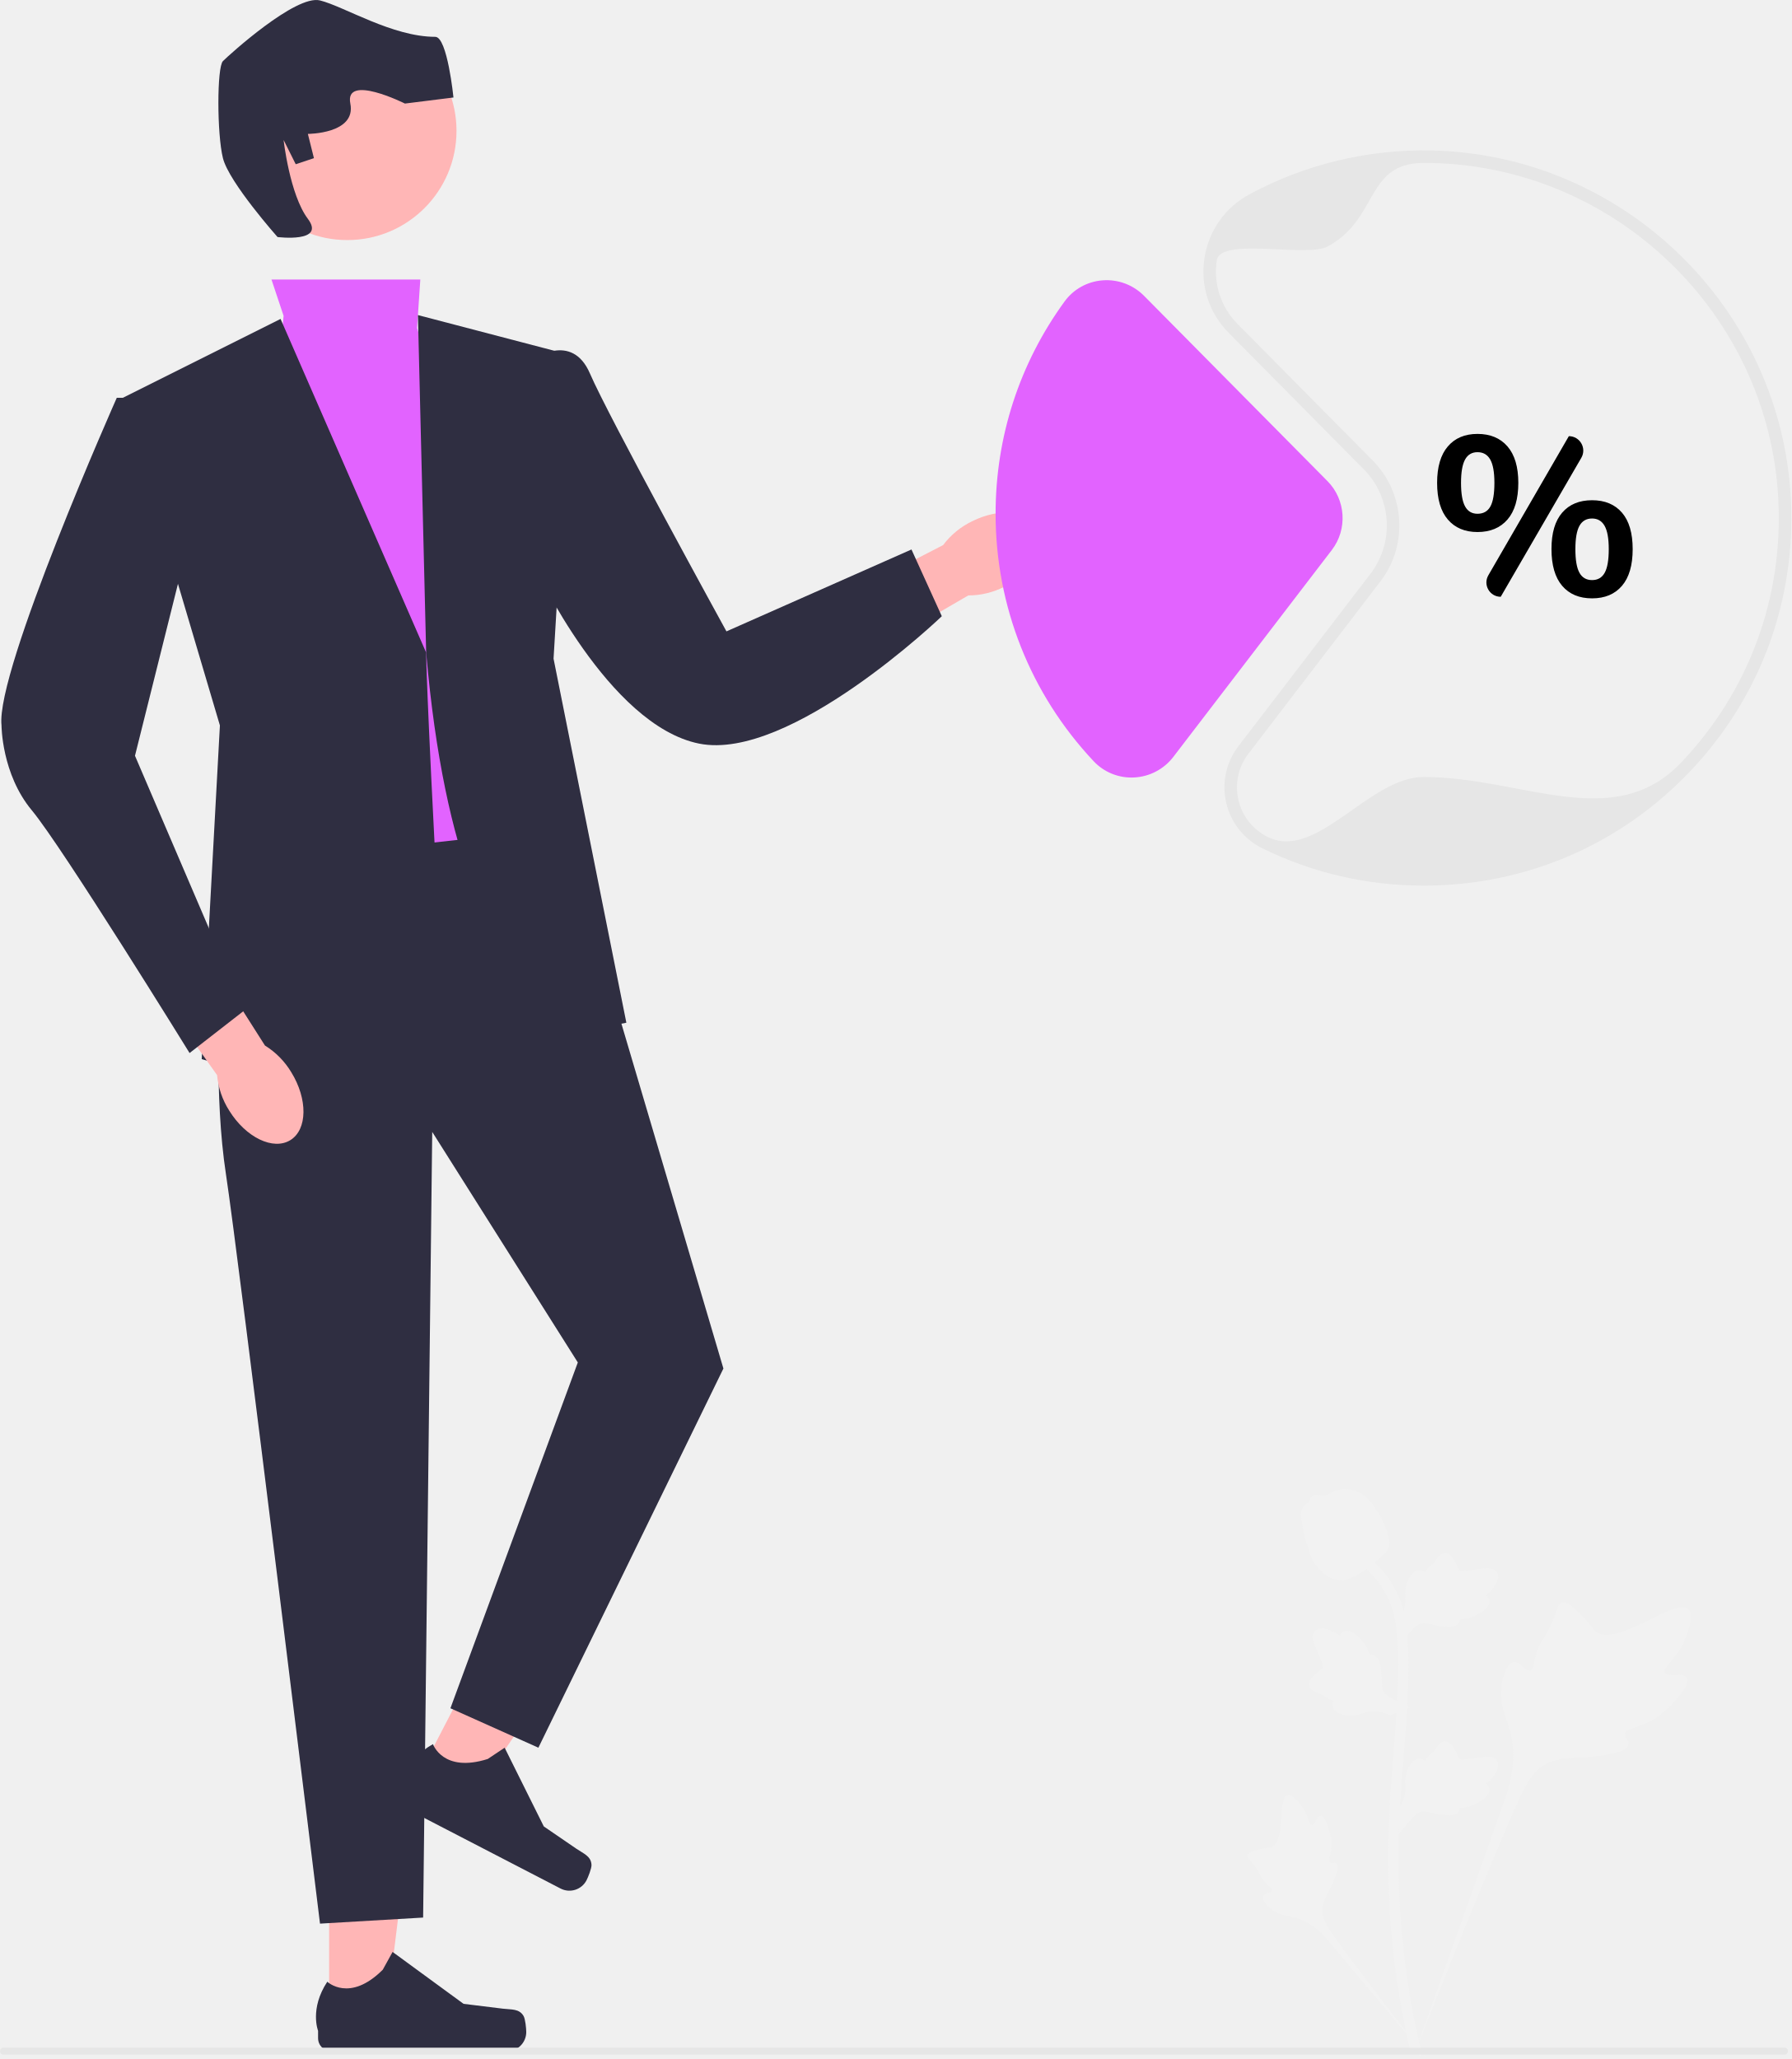
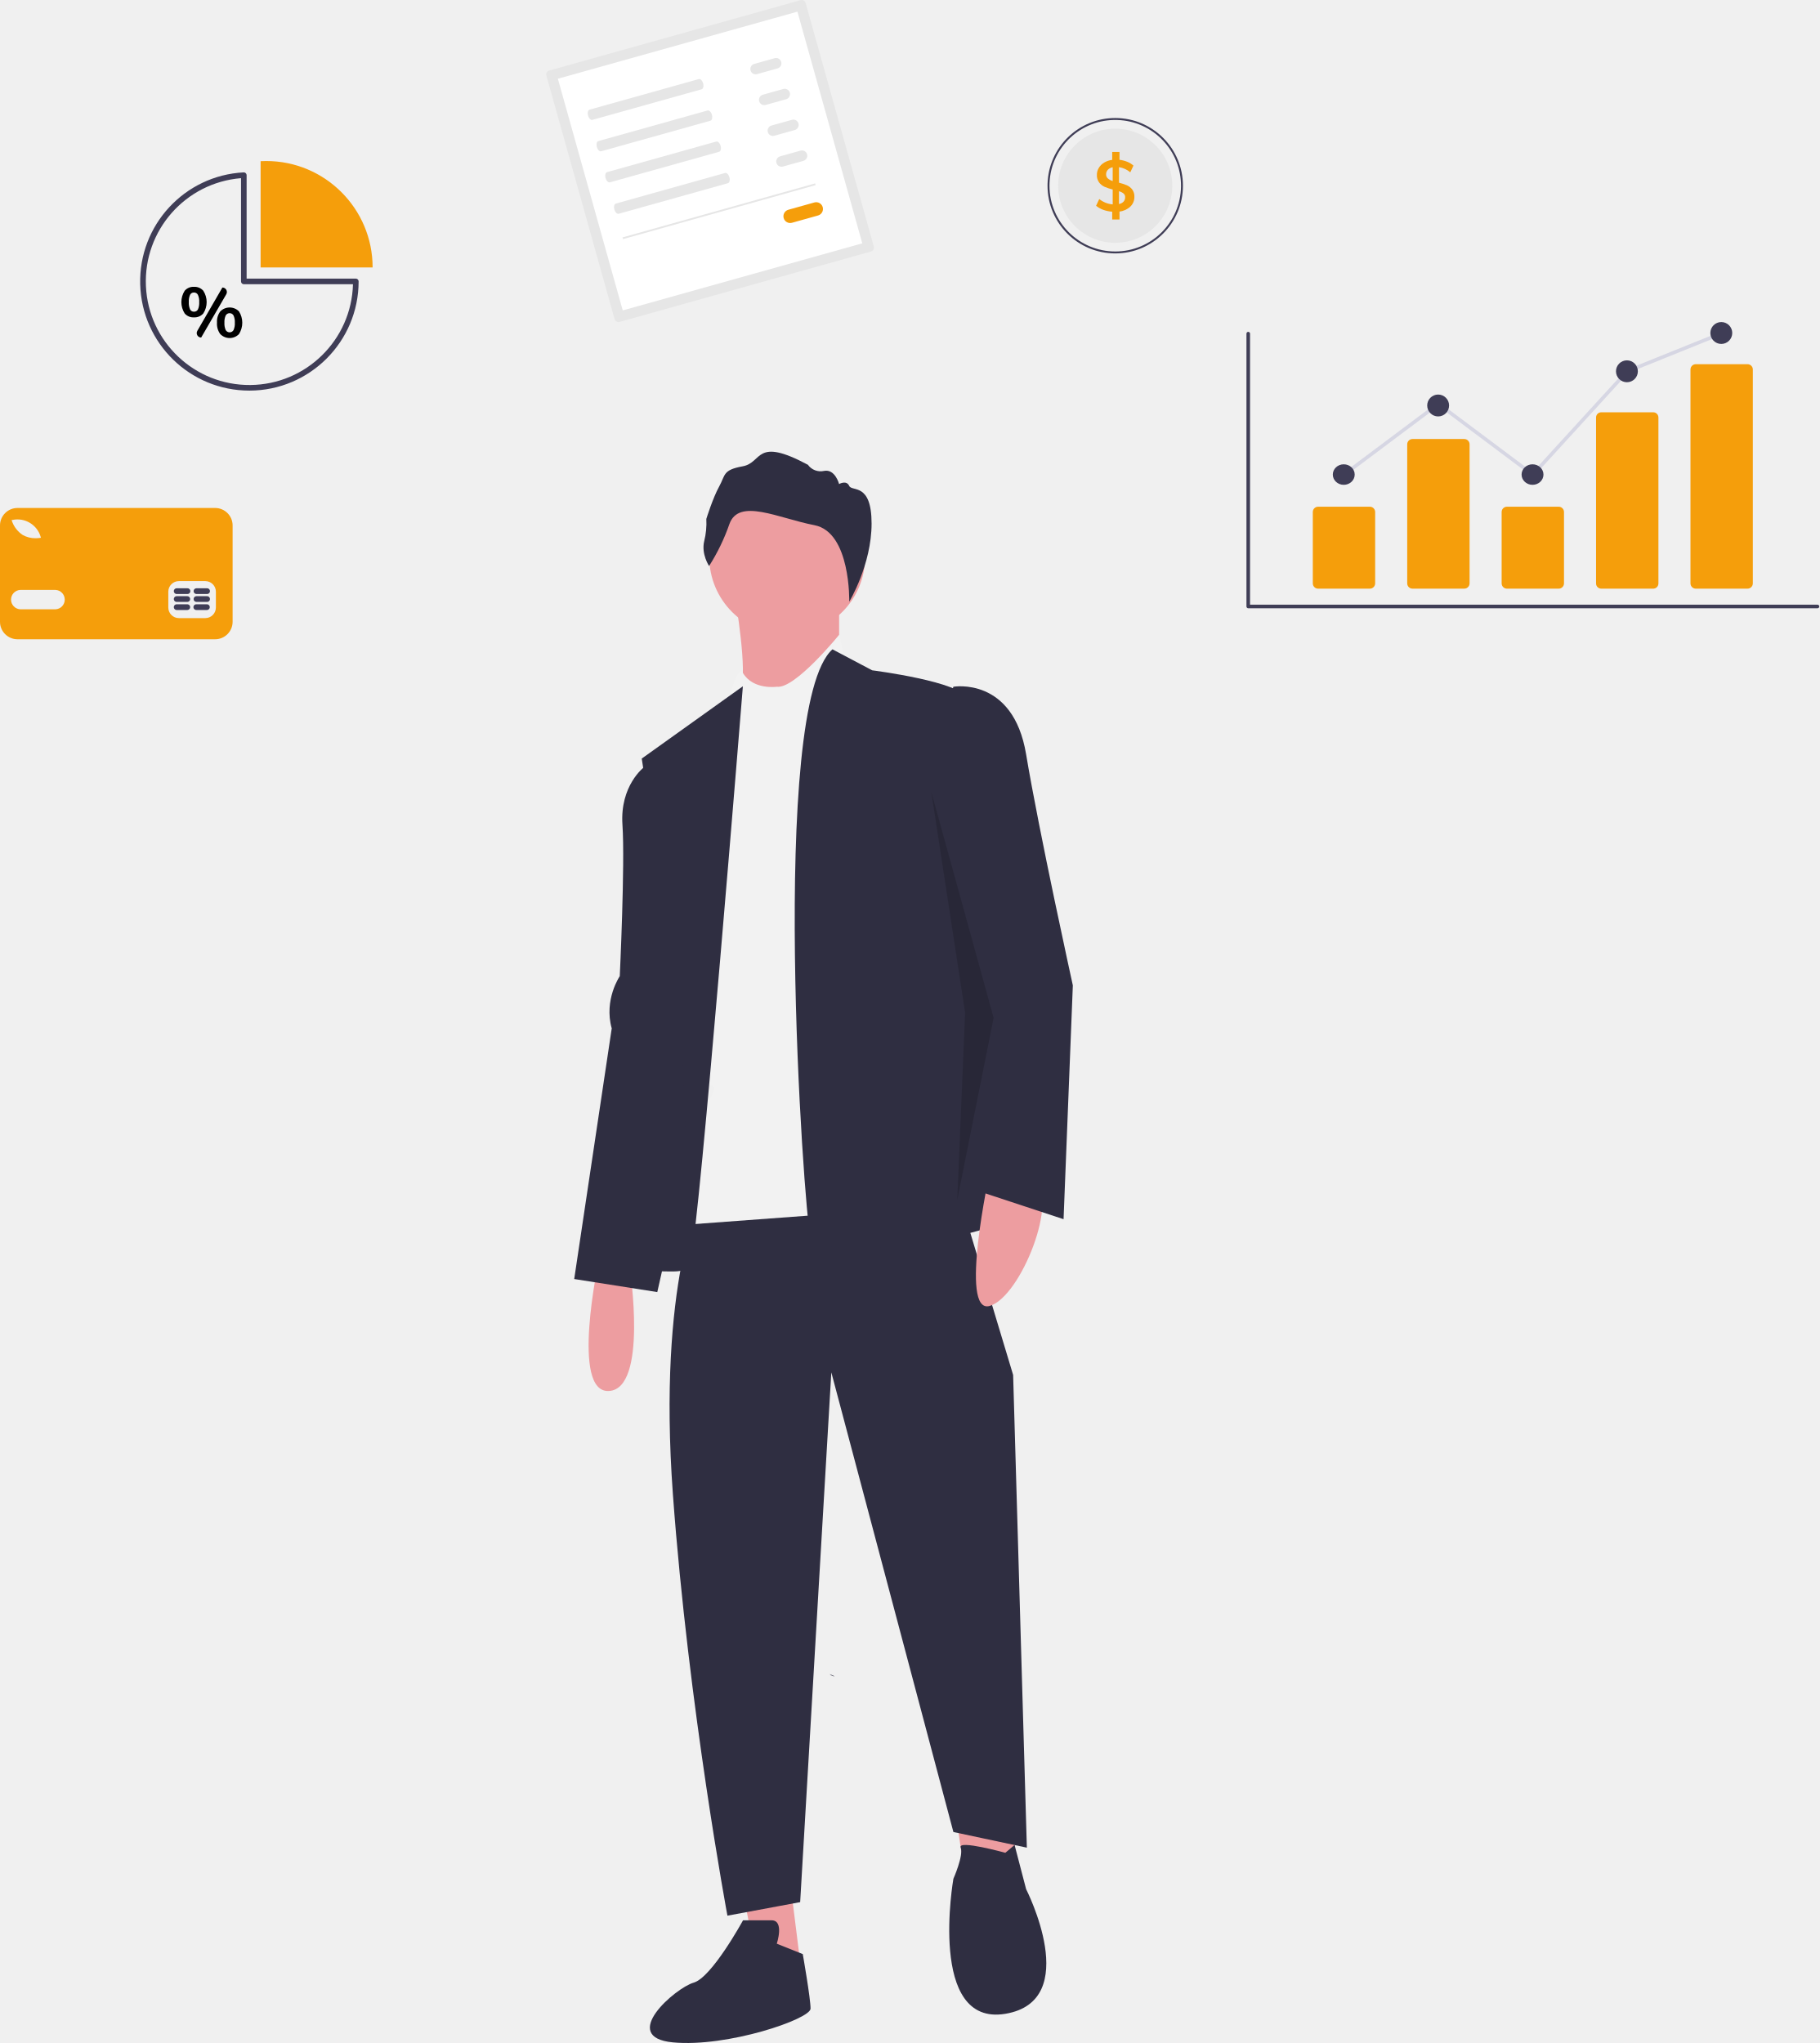
- <svg xmlns="http://www.w3.org/2000/svg" width="428.848" height="492.888" viewBox="0 0 428.848 492.888" role="img" artist="Katerina Limpitsouni" source="https://undraw.co/">
-   <g>
-     <path d="M403.784,401.622c-.844-1.424-4.497,.101-5.168-1.191-.669-1.287,2.724-3.249,4.663-7.73,.35-.808,2.553-5.9,.922-7.472-3.092-2.978-17.24,9.313-22.191,5.29-1.087-.883-1.846-2.645-5.134-5.506-1.308-1.138-2.099-1.652-2.865-1.461-1.086,.271-1.172,1.725-2.337,4.584-1.747,4.287-2.78,4.028-3.798,7.449-.756,2.539-.583,4.016-1.472,4.303-1.258,.407-2.416-2.286-4.011-2.045-1.627,.246-2.611,3.382-2.922,5.73-.583,4.406,1.035,7.313,1.932,10.371,.975,3.322,1.553,8.375-.698,15.528l-22.277,62.766c4.918-12.879,19.158-48.185,25.142-61.305,1.727-3.787,3.635-7.629,7.551-9.145,3.77-1.46,8.949-.588,15.55-2.179,.771-.186,2.911-.73,3.18-1.988,.223-1.04-1.036-1.621-.842-2.595,.259-1.307,2.734-1.323,5.775-2.831,2.144-1.063,3.48-2.328,4.629-3.415,.346-.328,5.495-5.262,4.371-7.157h-0Z" fill="#f2f2f2" />
-     <path d="M316.139,434.665c-.942,.004-1.248,2.236-2.076,2.193-.825-.043-.808-2.275-2.448-4.519-.296-.405-2.159-2.955-3.401-2.608-2.354,.658-.404,11.148-3.806,12.418-.747,.279-1.831,.143-4.184,.931-.936,.314-1.417,.554-1.544,.985-.18,.611,.508,1.073,1.575,2.47,1.6,2.094,1.175,2.527,2.56,4.013,1.028,1.104,1.803,1.445,1.687,1.964-.163,.735-1.819,.526-2.161,1.379-.349,.87,.907,2.257,1.969,3.087,1.994,1.558,3.888,1.602,5.647,2.044,1.912,.48,4.559,1.654,7.42,4.823l24.378,29.044c-4.902-6.13-18.122-23.306-22.835-30.029-1.361-1.941-2.696-3.985-2.31-6.345,.371-2.272,2.293-4.562,3.417-8.261,.131-.432,.481-1.639-.058-2.134-.446-.409-1.095,.041-1.517-.335-.567-.504,.14-1.724,.277-3.651,.097-1.359-.138-2.38-.341-3.258-.061-.265-.997-4.215-2.251-4.21v0Z" fill="#f2f2f2" />
-     <path d="M334.939,438.885l-.568-5.068,.259-.384c1.2-1.777,1.812-3.512,1.819-5.159,.001-.262-.011-.524-.023-.79-.049-1.057-.11-2.371,.575-3.903,.384-.854,1.463-2.831,3.086-2.587,.437,.061,.767,.262,1.018,.497,.037-.059,.075-.117,.115-.181,.505-.771,.905-1.101,1.291-1.419,.296-.245,.602-.497,1.082-1.094,.21-.262,.374-.492,.513-.685,.42-.585,.968-1.282,1.935-1.27,1.033,.049,1.574,.903,1.932,1.468,.64,1.008,.93,1.735,1.122,2.217,.07,.176,.149,.374,.19,.436,.333,.489,3.038,.032,4.057-.135,2.289-.382,4.27-.712,5.087,.732,.585,1.033,.151,2.398-1.33,4.168-.461,.551-.952,.969-1.388,1.297,.361,.215,.684,.546,.815,1.065h0c.308,1.228-.748,2.459-3.137,3.663-.593,.301-1.392,.702-2.512,.896-.527,.091-1.002,.113-1.408,.125-.009,.235-.064,.489-.207,.751-.42,.771-1.293,1.138-2.61,1.05-1.449-.076-2.642-.352-3.694-.595-.919-.21-1.711-.389-2.332-.347-1.153,.093-2.041,1.016-3.083,2.212l-2.603,3.042h-0Z" fill="#f2f2f2" />
-     <path d="M337.572,408.709l-4.758,1.835-.437-.153c-2.023-.71-3.857-.862-5.452-.451-.254,.065-.504,.143-.759,.223-1.01,.315-2.266,.708-3.922,.434-.924-.155-3.11-.697-3.285-2.329-.052-.438,.059-.809,.222-1.111-.066-.021-.133-.042-.204-.065-.874-.293-1.295-.597-1.7-.889-.312-.224-.633-.456-1.332-.769-.307-.137-.571-.237-.793-.322-.672-.258-1.486-.611-1.719-1.549-.215-1.011,.474-1.751,.93-2.241,.813-.875,1.442-1.34,1.86-1.648,.153-.112,.324-.239,.373-.294,.389-.446-.74-2.947-1.159-3.891-.95-2.118-1.772-3.95-.582-5.106,.851-.828,2.282-.754,4.369,.229,.65,.307,1.179,.675,1.607,1.013,.117-.404,.354-.8,.823-1.058h0c1.11-.61,2.569,.099,4.339,2.105,.442,.498,1.033,1.169,1.504,2.203,.221,.487,.363,.941,.478,1.331,.229-.051,.49-.063,.779,.009,.852,.21,1.429,.962,1.678,2.258,.294,1.421,.329,2.645,.362,3.724,.03,.942,.058,1.753,.255,2.344,.382,1.091,1.5,1.717,2.922,2.421l3.603,1.746-0,0Z" fill="#f2f2f2" />
-     <path d="M334.939,393.778l-.568-5.068,.259-.384c1.2-1.777,1.812-3.512,1.819-5.159,.001-.262-.011-.524-.023-.79-.049-1.057-.11-2.371,.575-3.903,.384-.854,1.463-2.831,3.086-2.587,.437,.061,.767,.262,1.018,.497,.037-.059,.075-.117,.115-.181,.505-.771,.905-1.101,1.291-1.419,.296-.245,.602-.497,1.082-1.094,.21-.262,.374-.492,.513-.685,.42-.585,.968-1.282,1.935-1.27,1.033,.049,1.574,.903,1.932,1.468,.64,1.008,.93,1.735,1.122,2.217,.07,.176,.149,.374,.19,.436,.333,.489,3.038,.032,4.057-.135,2.289-.382,4.27-.712,5.087,.732,.585,1.033,.151,2.398-1.33,4.168-.461,.551-.952,.969-1.388,1.297,.361,.215,.684,.546,.815,1.065h0c.308,1.228-.748,2.459-3.137,3.663-.593,.301-1.392,.702-2.512,.896-.527,.091-1.002,.113-1.408,.125-.009,.235-.064,.489-.207,.751-.42,.771-1.293,1.138-2.61,1.05-1.449-.076-2.642-.352-3.694-.595-.919-.21-1.711-.389-2.332-.347-1.153,.093-2.041,1.016-3.083,2.212l-2.603,3.042h-0Z" fill="#f2f2f2" />
-     <path d="M340.124,492.156l-1.062-.666-.257-1.226,.257,1.226-1.238,.142c-.02-.115-.087-.379-.188-.793-.554-2.266-2.244-9.162-3.654-20.023-.984-7.581-1.541-15.376-1.656-23.17-.115-7.807,.255-13.717,.551-18.467,.224-3.583,.496-6.994,.762-10.317,.71-8.878,1.379-17.265,.881-26.55-.11-2.073-.341-6.387-2.862-10.978-1.462-2.663-3.476-5.027-5.987-7.023l1.561-1.963c2.771,2.207,5,4.826,6.623,7.782,2.795,5.09,3.047,9.791,3.168,12.05,.507,9.449-.17,17.916-.887,26.88-.264,3.311-.536,6.708-.759,10.276-.294,4.706-.66,10.565-.546,18.271,.113,7.701,.663,15.4,1.634,22.886,1.392,10.724,3.058,17.517,3.605,19.749,.291,1.192,.352,1.441,.054,1.914v-0Z" fill="#f2f2f2" />
-     <path d="M321.075,378.292c-.103,0-.207-.002-.312-.01-2.134-.115-4.11-1.392-5.875-3.796-.827-1.131-1.251-2.42-2.095-4.992-.131-.396-.767-2.408-1.154-5.176-.253-1.808-.221-2.565,.137-3.233,.398-.744,1.041-1.263,1.766-1.613-.032-.24-.006-.487,.098-.739,.427-1.045,1.563-.908,2.177-.842,.311,.039,.699,.091,1.117,.069,.658-.032,1.012-.228,1.548-.521,.513-.281,1.15-.631,2.096-.825,1.865-.389,3.427,.14,3.942,.313,2.71,.903,4.046,3.01,5.593,5.45,.308,.489,1.367,2.271,2.065,4.713,.504,1.762,.433,2.545,.281,3.128-.308,1.197-1.036,1.882-2.885,3.394-1.931,1.583-2.9,2.376-3.732,2.858-1.937,1.118-3.153,1.821-4.768,1.821v0Z" fill="#f2f2f2" />
+ <svg xmlns="http://www.w3.org/2000/svg" width="712.357" height="800" viewBox="0 0 712.357 800" role="img" artist="Katerina Limpitsouni" source="https://undraw.co/">
+   <g transform="translate(-754.92 -94.487)">
+     <g transform="translate(979.759 271.362)">
+       <path d="M535.569,109.948s5.085,29.491,2.034,35.593,24.406,18.3,24.406,18.3l14.237-34.576V109.948Z" transform="translate(-472.519 -52.485)" fill="#ed9da0" />
+       <path d="M460.749,439.851s-11.186,51.864,4.068,50.847,8.135-47.8,8.135-47.8Z" transform="translate(-451.159 -122.89)" fill="#ed9da0" />
+       <path d="M488.986,716l7.118,37.626,16.271-2.034-5.085-40.678Z" transform="translate(-422.885 -152.104)" fill="#ed9da0" />
+       <path d="M593.779,670.811l4.068,27.457H619.2l-4.068-25.423Z" transform="translate(-445.306 -143.523)" fill="#ed9da0" />
+       <path d="M515.35,403.632s-17.288,33.559-11.186,116.948,21.349,164.958,21.349,164.958l28.481-5.3,12.2-207.455,47.8,180,28.763,6.123-5.373-185.1L611.959,389.4Z" transform="translate(-465.52 -112.274)" fill="#2f2e41" />
+       <path d="M542.744,777.613s3.051-9.152-2.034-9.152H529.523s-12.2,22.372-19.322,24.406-29.491,21.356-8.135,23.39,53.9-9.153,53.9-13.22-3.051-21.356-3.051-21.356Z" transform="translate(-463.423 -193.377)" fill="#2f2e41" />
+       <path d="M664.138,733.989s-18.694-5.171-17.483-2.077-2.856,12.246-2.856,12.246-10.169,57.965,20.339,52.881,8.136-48.813,8.136-48.813l-4.517-17.3Z" transform="translate(-495.327 -185.346)" fill="#2f2e41" />
+       <circle cx="30.508" cy="30.508" r="30.508" transform="translate(52.881 10.685)" fill="#ed9da0" />
+       <path d="M547.134,148.4s-9.257,1.362-13.273-5.421-13.168,47.115-13.168,47.115,4.068,71.185-1.017,87.456-4.068,22.373-2.034,25.423,8.135-1.017,3.051,7.119-5.085,3.051-5.085,11.186-2.034,37.627-2.034,37.627L623.4,350.769,571.54,128.06S554.253,149.416,547.134,148.4Z" transform="translate(-467.813 -56.36)" fill="#f2f2f2" />
+       <path d="M595.53,136.276s35.433,4.481,37.162,11.2,36.3,193.446,18.149,203.156-76.916,17.179-79.509,7.469-16.42-207.637,8.642-230.044Z" transform="translate(-478.857 -50.667)" fill="#2f2e41" />
+       <path d="M584.085,646.648a3.091,3.091,0,0,1-1.482-.828C584.245,646.481,584.936,646.827,584.085,646.648Z" transform="translate(-482.582 -167.137)" fill="#2f2e41" />
+       <path d="M527.782,144.232l-39.6,28.309,14.237,91.914s-28.474,108.826-12.2,108.826,14.237,1.471,17.288-6.618S527.782,144.232,527.782,144.232Z" transform="translate(-461.741 -52.373)" fill="#2f2e41" />
+       <path d="M493.13,190.16l-10.492,3.067s-9.443,7.157-8.394,22.492-1.049,59.3-1.049,59.3-6.3,9.2-3.148,20.447l-14.689,98.146,32.527,5.112L499.425,347.6Z" transform="translate(-455.357 -69.646)" fill="#2f2e41" />
+       <path d="M660.879,395.6s-12.2,55.929,0,52.378,27.457-42.612,17.288-48.827S660.879,395.6,660.879,395.6Z" transform="translate(-498.169 -113.481)" fill="#ed9da0" />
+       <path d="M521.943,81.614s-3.115-4.672-1.917-9.7a29.407,29.407,0,0,0,.839-8.745s2.516-8.146,5.031-12.7,1.318-6.469,9.224-7.906,4.672-11.74,25.516-.6a6.113,6.113,0,0,0,6.349,2.4c4.313-.839,5.87,5.151,5.87,5.151s2.875-1.677,3.953.719,8.766-1.438,8.766,14.734-8.748,30.618-8.748,30.618.641-27.2-13.614-29.959-29.589-10.781-33.3-.479a78.531,78.531,0,0,1-7.966,16.472Z" transform="translate(-469.135 -36.844)" fill="#2f2e41" />
+       <path d="M642.3,153.886s23.39-4.068,28.474,26.44,18.3,90.507,18.3,90.507l-3.631,91.549-34-11.211L652.474,281,635.186,176.259Z" transform="translate(-493.832 -61.847)" fill="#2f2e41" />
+       <path d="M582.782,169.488,596,255.928l-3.05,73.219,14.237-71.186Z" transform="translate(-442.953 -36.263)" opacity="0.15" />
+     </g>
+     <g transform="translate(1242.984 220.595)">
+       <g transform="translate(0 0)">
+         <path d="M229.849,173.658,192.79,145.9l-36.553,27.378-.837-1.116,37.39-28.006,36.883,27.626,36.651-40.109.147-.06,36.971-14.9.522,1.294L267.14,132.849Z" transform="translate(-117.634 -112.965)" fill="#d6d6e3" />
+         <path d="M543.328,446.077H320.43a.7.7,0,0,1-.7-.7V338.545a.7.7,0,0,1,1.4,0V444.682h222.2a.7.7,0,0,1,0,1.4Z" transform="translate(-319.732 -334.005)" fill="#3f3d56" />
+         <path d="M379.316,468.088H359.042a2.073,2.073,0,0,1-2.071-2.07V438.07a2.073,2.073,0,0,1,2.071-2.07h20.273a2.073,2.073,0,0,1,2.071,2.07v27.948A2.073,2.073,0,0,1,379.316,468.088Z" transform="translate(-330.994 -363.689)" fill="#F59E0B" />
+         <path d="M432.316,456.6H412.042a2.073,2.073,0,0,1-2.071-2.07V400.07a2.073,2.073,0,0,1,2.071-2.07h20.273a2.073,2.073,0,0,1,2.071,2.07v54.455a2.073,2.073,0,0,1-2.071,2.07Z" transform="translate(-347.022 -352.197)" fill="#F59E0B" />
+         <path d="M485.316,468.088H465.042a2.073,2.073,0,0,1-2.071-2.07V438.07a2.073,2.073,0,0,1,2.071-2.07h20.273a2.073,2.073,0,0,1,2.071,2.07v27.948A2.073,2.073,0,0,1,485.316,468.088Z" transform="translate(-363.051 -363.689)" fill="#F59E0B" />
+         <path d="M538.315,452.059H518.042a2.028,2.028,0,0,1-2.071-1.977V384.976A2.028,2.028,0,0,1,518.042,383h20.273a2.028,2.028,0,0,1,2.071,1.977v65.106A2.028,2.028,0,0,1,538.315,452.059Z" transform="translate(-379.08 -347.66)" fill="#F59E0B" />
+         <path d="M591.316,443.894H571.042a2.073,2.073,0,0,1-2.071-2.07V358.07a2.073,2.073,0,0,1,2.071-2.07h20.273a2.073,2.073,0,0,1,2.071,2.07v83.753a2.073,2.073,0,0,1-2.071,2.07Z" transform="translate(-395.109 -339.495)" fill="#F59E0B" />
+         <ellipse cx="4.285" cy="4.017" rx="4.285" ry="4.017" transform="translate(33.812 55.706)" fill="#3f3d56" />
+         <circle cx="4.285" cy="4.285" r="4.285" transform="translate(70.771 28.389)" fill="#3f3d56" />
+         <ellipse cx="4.285" cy="4.017" rx="4.285" ry="4.017" transform="translate(107.729 55.706)" fill="#3f3d56" />
+         <circle cx="4.285" cy="4.285" r="4.285" transform="translate(144.688 14.998)" fill="#3f3d56" />
+         <ellipse cx="4.285" cy="4.286" rx="4.285" ry="4.286" transform="translate(181.646)" fill="#3f3d56" />
+       </g>
+     </g>
+     <g transform="translate(754.92 293.401)">
+       <path d="M388.805,456.6H311.429a6.854,6.854,0,0,0-6.854,6.854v37.7a6.854,6.854,0,0,0,6.854,6.854h77.376a6.854,6.854,0,0,0,6.854-6.854v-37.7A6.854,6.854,0,0,0,388.8,456.6Zm-79.291,4.676a9.459,9.459,0,0,1,10.976,6.6l.121.377-.39.069a10.344,10.344,0,0,1-1.679.123,10,10,0,0,1-5.1-1.285,10.824,10.824,0,0,1-4.2-5.443l-.121-.376Zm16.8,35h-13.8a3.8,3.8,0,0,1,0-7.591h13.8a3.8,3.8,0,0,1,0,7.591Zm62.793-.69a4.152,4.152,0,0,1-4.14,4.14h-10.35a4.153,4.153,0,0,1-4.14-4.14v-6.21a4.153,4.153,0,0,1,4.14-4.14h10.351a4.152,4.152,0,0,1,4.14,4.14Z" transform="translate(-304.575 -456.6)" fill="#F59E0B" />
+       <path d="M498.771,561.213h-4.161a1.121,1.121,0,1,0,0,2.241h4.162a1.121,1.121,0,0,0,0-2.241Z" transform="translate(-425.396 -523.505)" fill="#3f3d56" />
+       <path d="M520.086,561.213h-4.162a1.121,1.121,0,1,0,0,2.241h4.162a1.121,1.121,0,0,0,0-2.241Z" transform="translate(-439.027 -523.505)" fill="#3f3d56" />
+       <path d="M498.771,552.438h-4.16a1.121,1.121,0,1,0,0,2.241h4.162a1.121,1.121,0,0,0,0-2.241Z" transform="translate(-425.395 -517.894)" fill="#3f3d56" />
+       <path d="M520.084,552.438h-4.162a1.121,1.121,0,0,0,0,2.241h4.162a1.121,1.121,0,1,0,0-2.241Z" transform="translate(-439.027 -517.894)" fill="#3f3d56" />
+       <path d="M498.771,543.841h-4.16a1.121,1.121,0,1,0,0,2.241h4.162a1.121,1.121,0,1,0,0-2.241Z" transform="translate(-425.395 -512.395)" fill="#3f3d56" />
+       <path d="M520.084,543.841h-4.162a1.121,1.121,0,0,0,0,2.241h4.162a1.121,1.121,0,1,0,0-2.241Z" transform="translate(-439.027 -512.395)" fill="#3f3d56" />
+     </g>
+     <g transform="translate(1165.092 140.699)">
+       <path d="M538.3,233.42a26.523,26.523,0,0,0-26.5,25.7c-.008.269-.011.542-.011.814A26.511,26.511,0,1,0,538.3,233.42Zm0,52.264a25.78,25.78,0,0,1-25.753-25.754q0-.528.023-1.045a25.753,25.753,0,1,1,25.731,26.8Z" transform="translate(-511.79 -233.42)" fill="#3f3d56" />
+       <path d="M567.48,266.764a22.345,22.345,0,1,1-44.69,0c0-.708.034-1.405.1-2.094a22.345,22.345,0,0,1,44.591,2.094Z" transform="translate(-518.624 -240.253)" fill="#e6e6e6" />
+       <path d="M576.143,283.2a5.321,5.321,0,0,0-2.072-1.64,20.123,20.123,0,0,0-3.113-1.023v-6.082a8.86,8.86,0,0,1,4.427,2.019l1.235-2.632a8.166,8.166,0,0,0-2.409-1.488,11.838,11.838,0,0,0-3.056-.784V268.49H568.3V271.6a7.829,7.829,0,0,0-3.125,1.049,6.211,6.211,0,0,0-2.117,2.076,5.214,5.214,0,0,0-.754,2.761,4.72,4.72,0,0,0,.867,2.954,5.5,5.5,0,0,0,2.159,1.712,19.944,19.944,0,0,0,3.166,1.049v5.829a9.464,9.464,0,0,1-5.268-2.1l-1.235,2.636a9.31,9.31,0,0,0,2.818,1.6,12.938,12.938,0,0,0,3.488.727v3.056h2.859v-3.113a7.4,7.4,0,0,0,4.245-1.947,5.147,5.147,0,0,0,1.583-3.825A4.566,4.566,0,0,0,576.143,283.2Zm-7.65-3.306a5.49,5.49,0,0,1-1.905-1.023,2.015,2.015,0,0,1-.674-1.583,2.547,2.547,0,0,1,.689-1.822,3.485,3.485,0,0,1,1.89-.981Zm4.261,8.059a3.241,3.241,0,0,1-1.8.935v-5.014a5.015,5.015,0,0,1,1.8.9,1.764,1.764,0,0,1,.617,1.4,2.577,2.577,0,0,1-.617,1.78Z" transform="translate(-542.978 -255.208)" fill="#F59E0B" />
+     </g>
+     <g transform="translate(809.825 157.541)">
+       <g transform="translate(0 0)">
+         <path d="M536.36,566.058q1.09-.056,2.193-.058a41.661,41.661,0,0,1,41.661,41.661H536.36Z" transform="translate(-489.216 -566)" fill="#F59E0B" />
+         <path d="M588.119,662.51a42.806,42.806,0,0,0,42.758-42.758,1.1,1.1,0,0,0-1.1-1.1H587.022V578.149a1.094,1.094,0,0,0-.342-.795,1.073,1.073,0,0,0-.811-.3,42.757,42.757,0,0,0,2.249,85.456Zm40.55-41.661A40.565,40.565,0,1,1,584.83,579.32v40.433a1.1,1.1,0,0,0,1.1,1.1Z" transform="translate(-545.36 -572.609)" fill="#3f3d56" />
+       </g>
+       <path d="M345.356,114.309a8.252,8.252,0,0,1,0-8.912,4.507,4.507,0,0,1,3.617-1.526,4.582,4.582,0,0,1,3.658,1.526,8.181,8.181,0,0,1,0,8.912,4.581,4.581,0,0,1-3.658,1.527A4.507,4.507,0,0,1,345.356,114.309Zm5.185-1.582a6.222,6.222,0,0,0,.495-2.888,6.011,6.011,0,0,0-.509-2.847,1.673,1.673,0,0,0-1.554-.894,1.621,1.621,0,0,0-1.513.894,6.156,6.156,0,0,0-.495,2.847,6.234,6.234,0,0,0,.495,2.874,1.62,1.62,0,0,0,1.513.894A1.669,1.669,0,0,0,350.541,112.728Zm-.245,8.384,9.817-16.966h0a1.759,1.759,0,0,1,1.521,2.641l-9.828,16.944h0a1.745,1.745,0,0,1-1.51-2.619ZM359.3,122.4A6.749,6.749,0,0,1,358,117.9a6.6,6.6,0,0,1,1.307-4.428,5.147,5.147,0,0,1,7.289,0,8.275,8.275,0,0,1,0,8.926,5.114,5.114,0,0,1-7.289,0Zm5.185-1.6a6.233,6.233,0,0,0,.5-2.874,6.015,6.015,0,0,0-.509-2.847,1.762,1.762,0,0,0-3.067,0,6.153,6.153,0,0,0-.5,2.847,6.231,6.231,0,0,0,.5,2.874,1.774,1.774,0,0,0,3.081,0Z" transform="translate(-327.939 -54.611)" />
+     </g>
+     <g transform="translate(968.796 94.487)">
+       <path d="M302.111,250.777A1.6,1.6,0,0,0,301,252.745L327.7,348.1a1.6,1.6,0,0,0,1.969,1.107L428.1,321.645a1.6,1.6,0,0,0,1.107-1.969l-26.7-95.354a1.6,1.6,0,0,0-1.969-1.107Z" transform="translate(-300.944 -223.156)" fill="#e6e6e6" />
+       <path d="M339.454,353.25l93.8-26.264-25.4-90.722-93.8,26.264Z" transform="translate(-309.49 -231.702)" fill="#fff" />
+       <path d="M348.362,324.048c-.626.175-.884,1.215-.575,2.317s1.069,1.857,1.695,1.682l42.78-11.979c.626-.175.884-1.215.575-2.317s-1.069-1.857-1.695-1.682Z" transform="translate(-331.399 -281.108)" fill="#e6e6e6" />
+       <path d="M358.261,359.4c-.626.175-.884,1.215-.575,2.317s1.069,1.857,1.695,1.682l42.779-11.979c.626-.175.884-1.215.575-2.317s-1.069-1.857-1.695-1.682Z" transform="translate(-337.853 -304.156)" fill="#e6e6e6" />
+       <path d="M368.045,394.344c-.626.175-.884,1.215-.575,2.317s1.069,1.857,1.695,1.682l42.779-11.979c.626-.175.884-1.215.575-2.317s-1.069-1.857-1.695-1.682Z" transform="translate(-344.232 -326.938)" fill="#e6e6e6" />
+       <path d="M377.944,429.7c-.626.175-.884,1.215-.575,2.317s1.069,1.857,1.695,1.682l42.779-11.979c.626-.175.884-1.215.575-2.317s-1.069-1.857-1.695-1.682Z" transform="translate(-350.686 -349.987)" fill="#e6e6e6" />
+       <path d="M532.138,290.717a2.076,2.076,0,1,0,1.12,4l8-2.239a2.076,2.076,0,0,0-1.12-4Z" transform="translate(-450.685 -265.693)" fill="#e6e6e6" />
+       <path d="M541.845,325.384a2.076,2.076,0,1,0,1.12,4l8-2.239a2.076,2.076,0,1,0-1.12-4Z" transform="translate(-457.014 -288.295)" fill="#e6e6e6" />
+       <path d="M551.552,360.051a2.076,2.076,0,0,0,1.12,4l8-2.239a2.076,2.076,0,1,0-1.12-4Z" transform="translate(-463.343 -310.896)" fill="#e6e6e6" />
+       <path d="M561.259,394.717a2.076,2.076,0,0,0,1.12,4l8-2.239a2.076,2.076,0,0,0-1.12-4Z" transform="translate(-469.671 -333.498)" fill="#e6e6e6" />
+       <path d="M569.754,453.616a2.646,2.646,0,1,0,1.427,5.1l10.19-2.853a2.646,2.646,0,0,0-1.427-5.1h0Z" transform="translate(-474.938 -371.483)" fill="#F59E0B" />
+       <rect width="78.308" height="0.696" transform="matrix(0.963, -0.27, 0.27, 0.963, 29.896, 92.957)" fill="#e6e6e6" />
+     </g>
  </g>
-   <g>
-     <path id="b-162" d="M240.516,140.416c6.78-3.389,10.526-9.634,8.369-13.949-2.158-4.314-9.402-5.063-16.183-1.672-2.728,1.318-5.1,3.269-6.919,5.691l-28.544,14.723,7.194,13.248,27.376-15.92c3.03-.001,6.016-.729,8.707-2.121Z" fill="#ffb6b6" />
-     <g>
-       <polygon points="78.789 482.896 92.377 482.895 98.84 430.486 78.787 430.487 78.789 482.896" fill="#ffb6b6" />
-       <path d="M125.341,482.588h0c.423,.713,.646,3.012,.646,3.841h0c0,2.547-2.065,4.612-4.612,4.612h-42.079c-1.737,0-3.146-1.409-3.146-3.146v-1.752s-2.082-5.265,2.204-11.755c0,0,5.326,5.082,13.286-2.878l2.347-4.252,16.99,12.425,9.417,1.159c2.06,.254,3.887-.039,4.947,1.746h0Z" fill="#2f2e41" />
-     </g>
-     <g>
-       <polygon points="100.126 425.269 112.192 431.515 142.028 387.945 124.219 378.726 100.126 425.269" fill="#ffb6b6" />
-       <path d="M141.608,446.398h0c.048,.827-.811,2.972-1.192,3.708h0c-1.171,2.262-3.954,3.146-6.216,1.975l-37.368-19.346c-1.543-.799-2.146-2.697-1.347-4.24l.805-1.556s.572-5.633,7.362-9.426c0,0,2.394,6.962,13.121,3.553l4.039-2.697,9.375,18.845,7.83,5.359c1.713,1.172,3.47,1.752,3.59,3.824l0,0Z" fill="#2f2e41" />
-     </g>
-     <polygon points="64.991 66.908 100.624 66.908 99.846 78.527 123.083 152.594 127.44 201.973 83.871 209.234 63.539 117.739 67.895 75.622 64.991 66.908" fill="#e263ff" />
-     <path d="M67.169,76.348l-37.76,18.88,23.237,78.425-4.357,79.877s59.545,18.88,56.64-34.855-2.905-62.449-2.905-62.449l-34.855-79.877Z" fill="#2f2e41" />
-     <path d="M127.44,86.131s9.44-6.878,13.797,3.288,32.677,61.723,32.677,61.723l44.295-19.606,7.262,15.975s-36.308,34.855-58.092,30.498c-21.785-4.357-39.212-42.117-39.212-42.117l-.726-49.762Z" fill="#2f2e41" />
-     <path d="M52.646,239.006s-1.452,23.237,1.452,42.117,22.511,179.36,22.511,179.36l24.689-1.452,2.178-188.074,34.855,55.188-30.498,82.782,21.058,9.44,44.295-90.769-30.498-103.114-8.714-26.142-65.354,7.262-15.975,33.403Z" fill="#2f2e41" />
-     <path d="M149.951,244.816s-39.212,11.618-47.926-88.591l-1.971-80.799,36.826,9.636-4.357,72.615,17.428,87.138Z" fill="#2f2e41" />
-     <circle cx="83.145" cy="31.327" r="26.142" fill="#ffb6b6" />
-     <path d="M66.443,56.742s-11.618-13.071-13.071-18.88-1.452-21.785,0-23.237S70.8-1.35,76.609,.102s17.324,8.714,27.594,8.714c2.905,0,4.357,14.523,4.357,14.523l-11.618,1.452s-14.523-7.262-13.071,0-10.166,7.262-10.166,7.262l1.452,5.809-4.357,1.452-2.905-5.809s1.452,13.071,5.809,18.88-7.262,4.357-7.262,4.357Z" fill="#2f2e41" />
-     <path id="c-163" d="M54.868,265.848c3.986,6.447,10.543,9.616,14.645,7.079,4.103-2.537,4.196-9.819,.209-16.268-1.558-2.598-3.715-4.785-6.291-6.378l-17.232-27.103-12.546,8.358,18.32,25.832c.274,3.018,1.267,5.926,2.896,8.481Z" fill="#ffb6b6" />
-     <path d="M35.219,95.228h-7.262S-1.089,160.582,.363,173.653c0,0,0,11.618,7.262,20.332,7.262,8.714,37.76,58.092,37.76,58.092l13.071-10.166-26.142-60.997,15.975-63.902-13.071-21.785Z" fill="#2f2e41" />
-   </g>
-   <path d="M428.04,491.016h0c0,.464-.376,.84-.84,.84H.84c-.464,0-.84-.376-.84-.84H0c0-.464,.376-.84,.84-.84H427.2c.464,0,.84,.376,.84,.84Z" fill="#e6e6e6" />
-   <path d="M270.88,186.13c-3.43,0-6.699-1.401-9.051-3.901-15.143-16.098-23.482-37.132-23.482-59.229,0-18.414,5.712-35.994,16.52-50.84,2.136-2.933,5.45-4.774,9.093-5.05,3.7-.285,7.32,1.07,9.929,3.706l43.912,44.355c4.395,4.439,4.844,11.526,1.045,16.484l-37.948,49.532c-2.255,2.943-5.673,4.739-9.379,4.926-.213,.011-.426,.016-.638,.016Z" fill="#e263ff" />
-   <path d="M340.847,212c-13.54,0-26.531-3.001-38.614-8.919-4.389-2.149-7.548-6.111-8.666-10.871-1.118-4.76-.055-9.714,2.918-13.593l31.623-41.277c5.753-7.509,5.072-18.241-1.583-24.964l-32.372-32.698c-4.679-4.727-6.801-11.209-5.821-17.785,.985-6.61,4.932-12.225,10.828-15.404,13.293-7.167,28.357-10.795,43.564-10.469,45.829,.956,83.604,37.523,85.999,83.249,1.279,24.429-7.256,47.619-24.034,65.297-16.789,17.691-39.461,27.435-63.842,27.435Zm.032-173c-14.083,0-10.713,13.358-23.032,20-5.056,2.726-25.703-2.332-26.548,3.334-.839,5.632,.978,11.184,4.986,15.232l32.372,32.698c7.704,7.783,8.492,20.207,1.833,28.899l-31.624,41.277c-2.424,3.163-3.291,7.202-2.379,11.083,.912,3.88,3.487,7.11,7.065,8.863,11.669,5.715,24.217-14.388,37.295-14.388,23.549,0,45.449,13.589,61.666-3.499,16.206-17.077,24.45-39.478,23.214-63.076-2.313-44.164-38.8-79.483-83.065-80.407-.594-.012-1.189-.019-1.782-.019Z" fill="#e6e6e6" />
-   <path d="M346.614,124.363c-1.71-1.998-2.565-4.922-2.565-8.775,0-3.815,.855-6.723,2.565-8.721,1.709-1.998,4.077-2.997,7.101-2.997,3.06,0,5.454,.999,7.182,2.997,1.728,1.998,2.592,4.906,2.592,8.721,0,3.853-.864,6.777-2.592,8.775s-4.123,2.997-7.182,2.997c-3.024,0-5.392-.999-7.101-2.997Zm10.179-3.105c.648-1.152,.972-3.042,.972-5.67,0-2.556-.333-4.418-.999-5.589-.666-1.169-1.683-1.755-3.051-1.755-1.332,0-2.322,.585-2.97,1.755-.648,1.17-.972,3.033-.972,5.589,0,2.592,.324,4.474,.972,5.643,.648,1.17,1.638,1.755,2.97,1.755,1.404,0,2.43-.575,3.078-1.728Zm-.481,16.459l19.273-33.307h0c2.661,0,4.321,2.883,2.986,5.185l-19.294,33.264h0c-2.638,0-4.286-2.858-2.965-5.141Zm17.68,2.522c-1.71-1.998-2.565-4.941-2.565-8.829,0-3.815,.855-6.713,2.565-8.694,1.709-1.979,4.095-2.97,7.155-2.97,3.059,0,5.445,.99,7.155,2.97,1.709,1.98,2.565,4.896,2.565,8.748,0,3.853-.855,6.777-2.565,8.775-1.71,1.998-4.096,2.997-7.155,2.997-3.061,0-5.446-.999-7.155-2.997Zm10.179-3.132c.648-1.169,.972-3.051,.972-5.643,0-2.556-.334-4.418-.999-5.589-.667-1.169-1.666-1.755-2.997-1.755-1.369,0-2.376,.585-3.024,1.755-.648,1.17-.972,3.033-.972,5.589,0,2.592,.324,4.474,.972,5.643,.648,1.17,1.655,1.755,3.024,1.755,1.368,0,2.376-.584,3.024-1.755Z" />
</svg>
